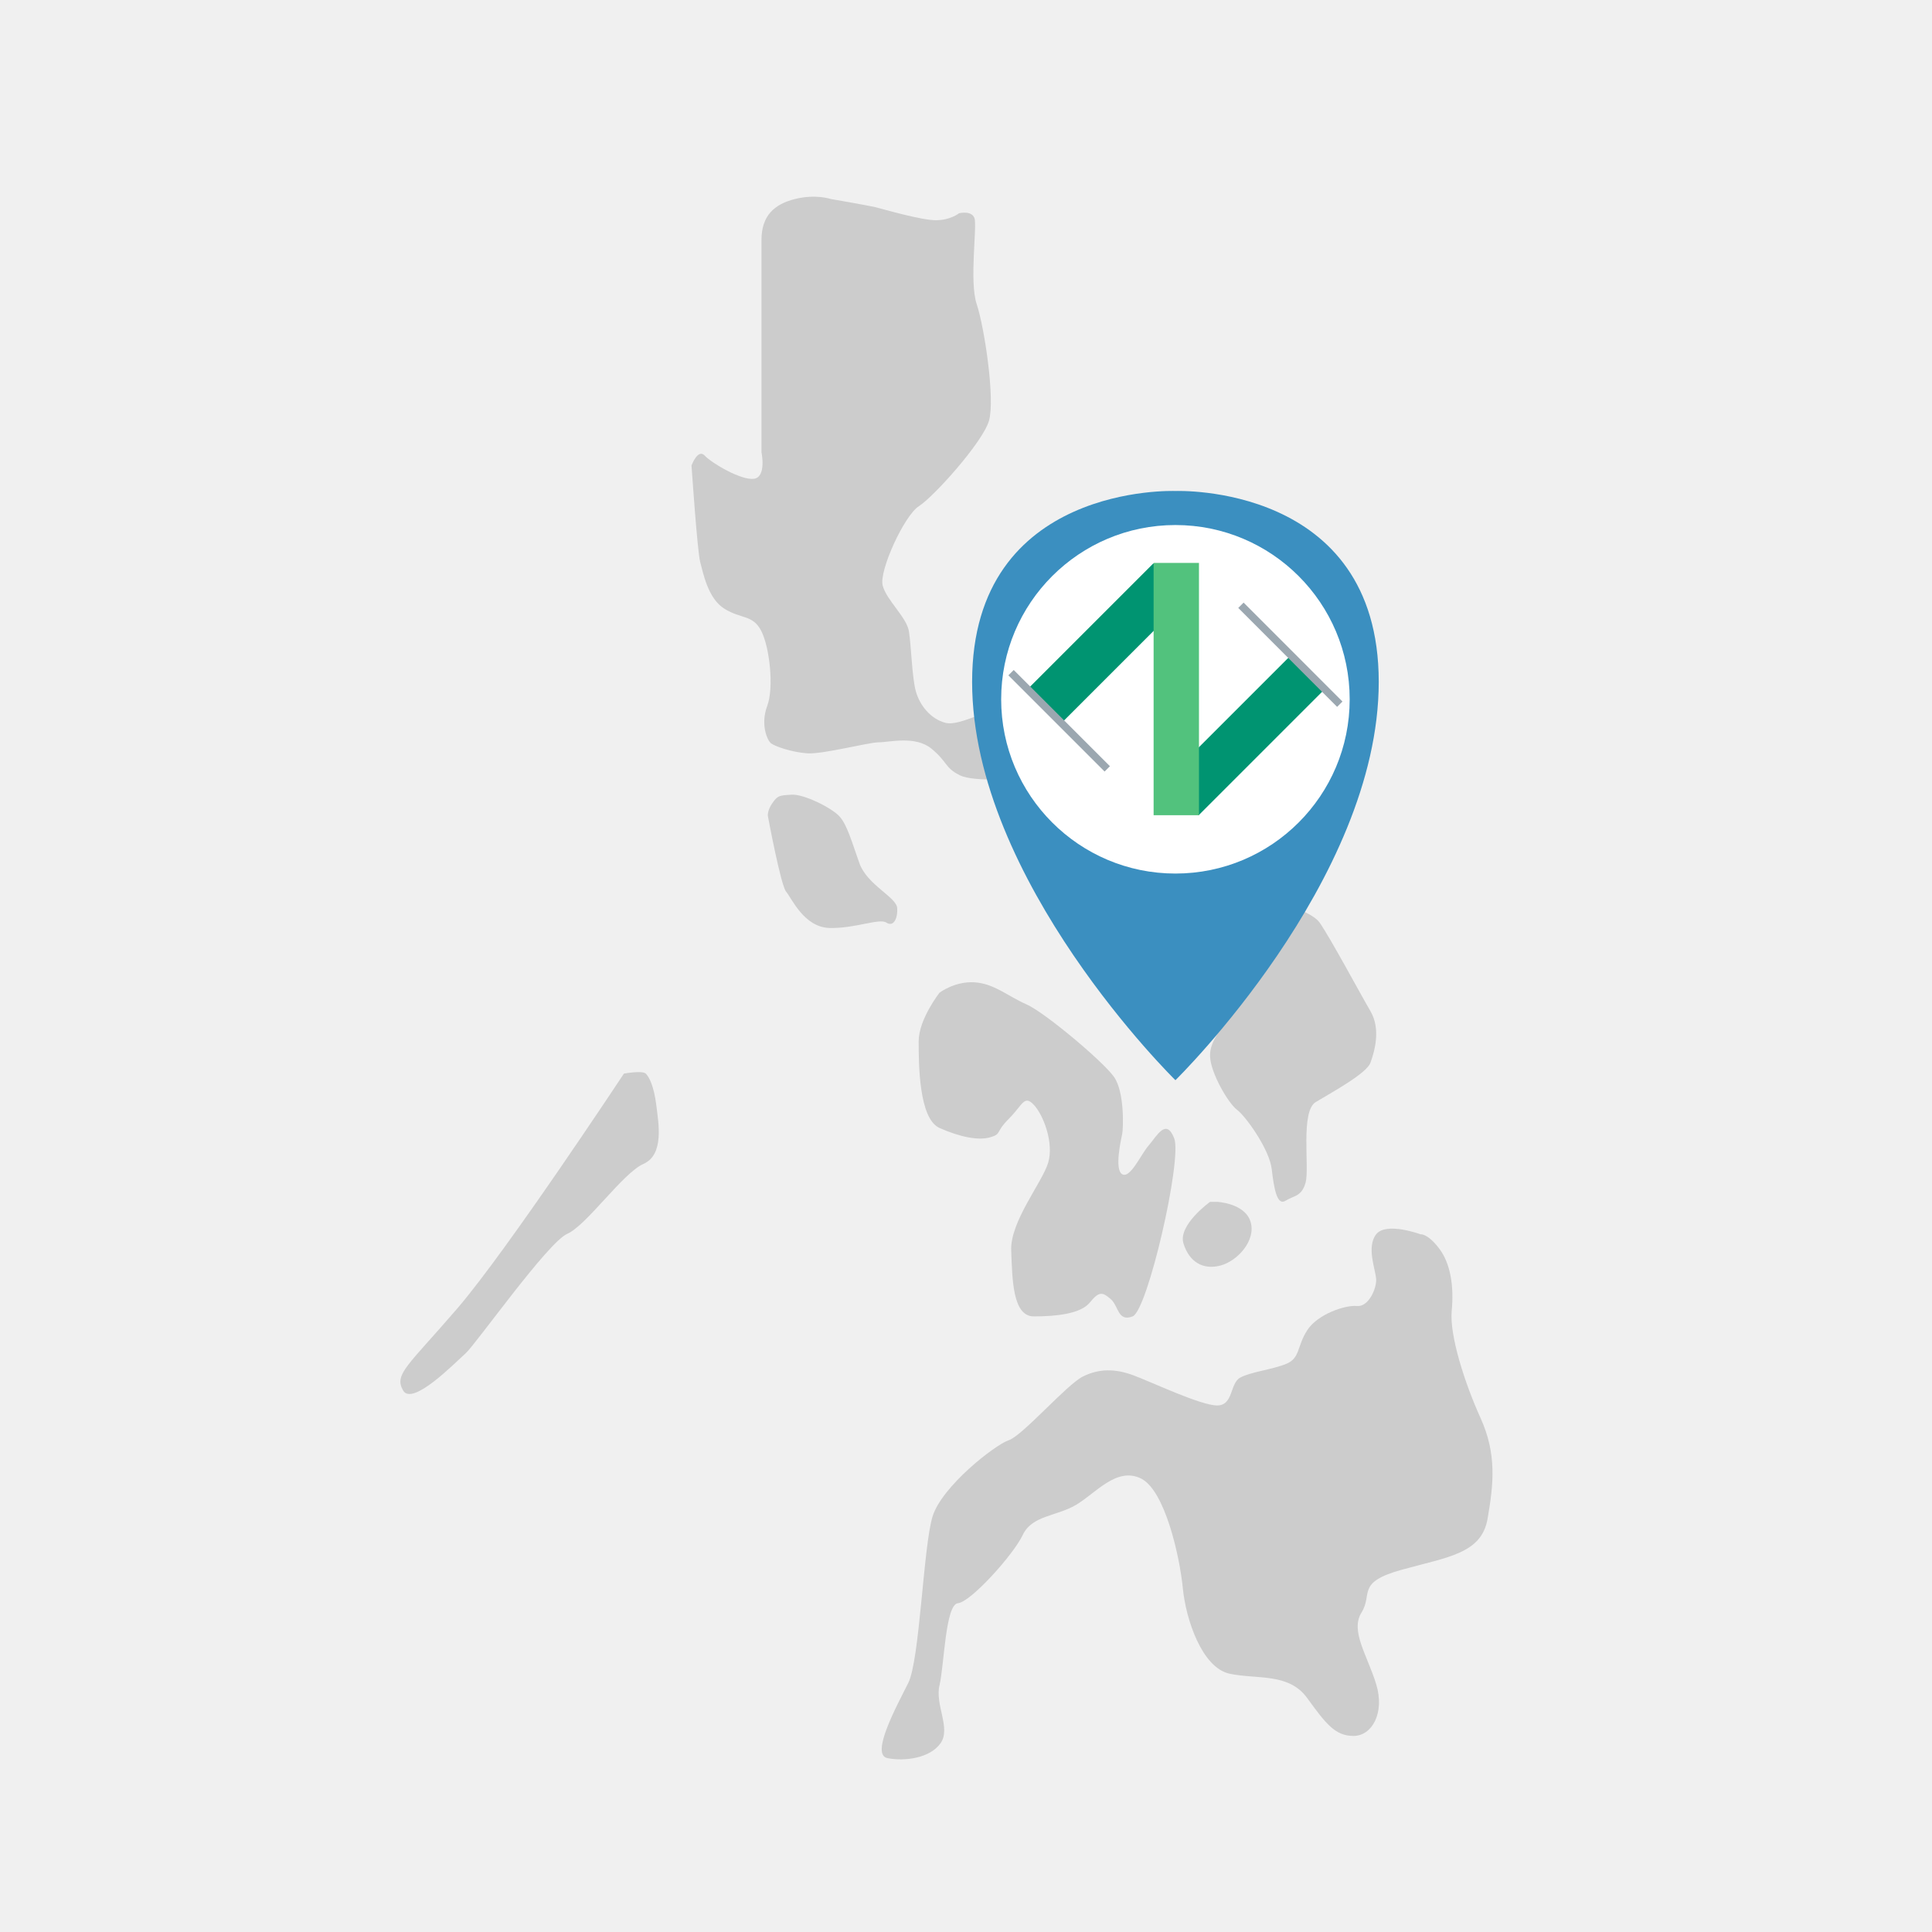
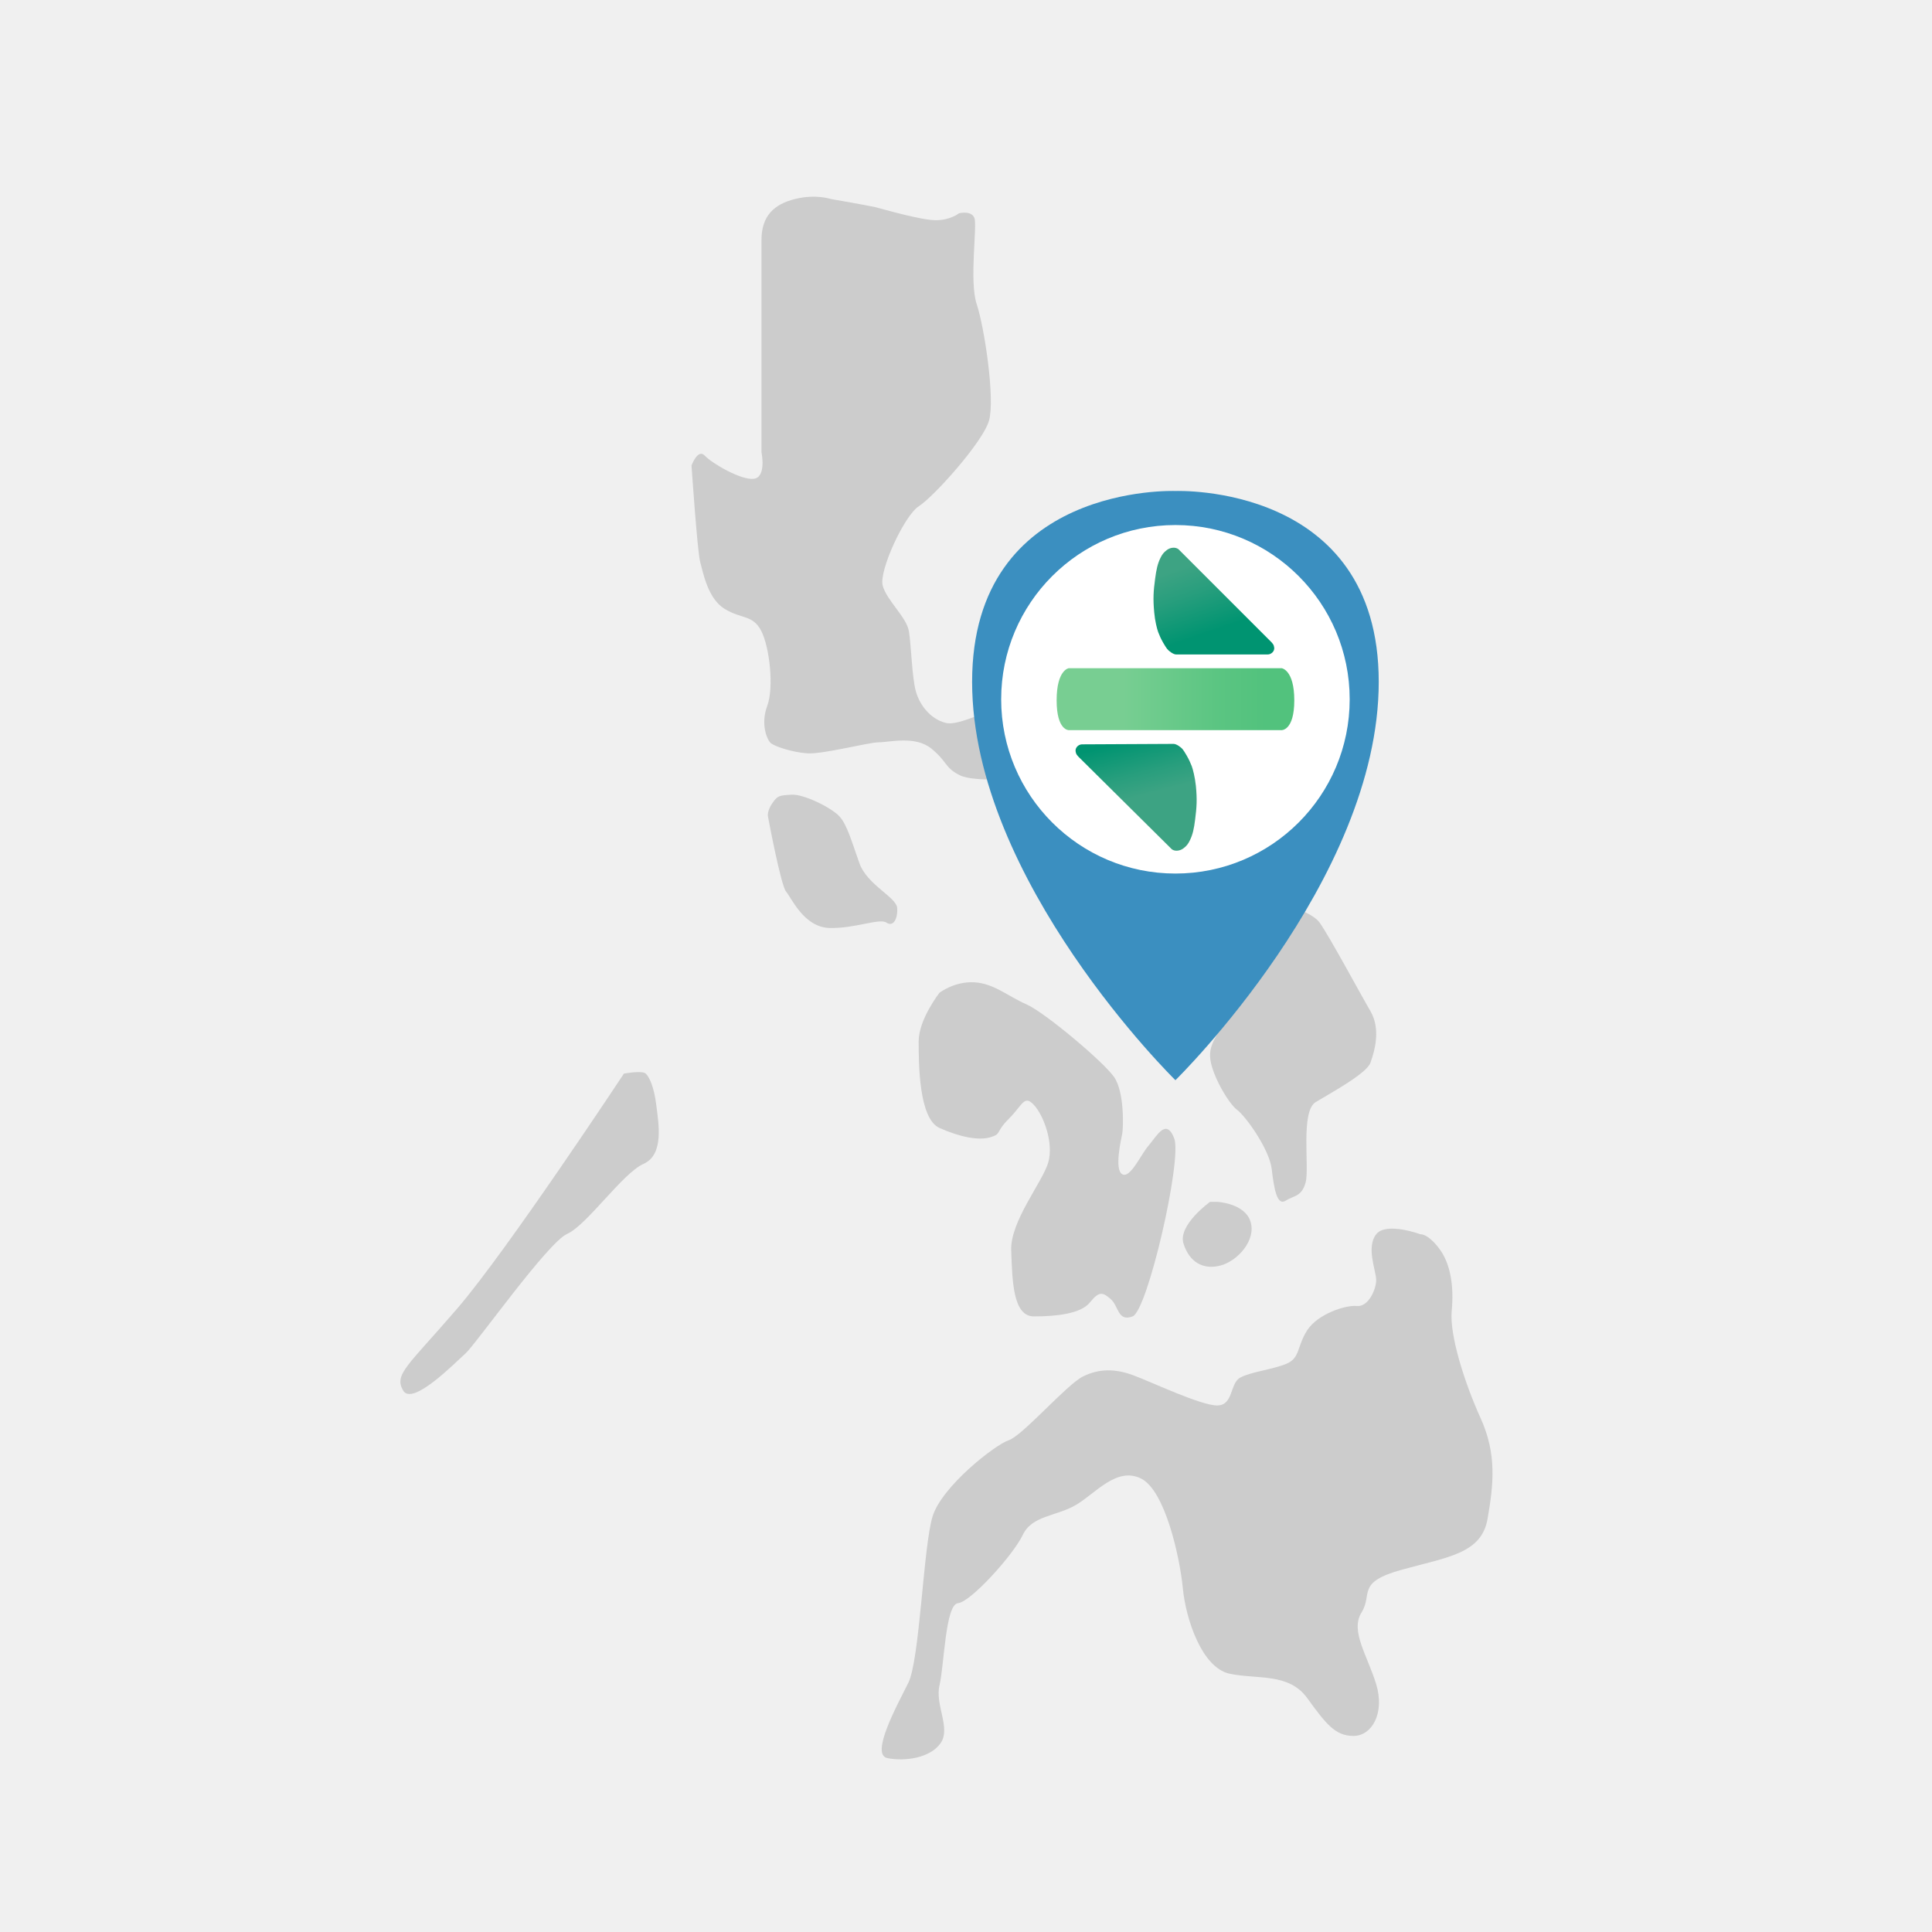
<svg xmlns="http://www.w3.org/2000/svg" version="1.1" id="Layer_1" x="0px" y="0px" viewBox="0 0 2560 2560" style="enable-background:new 0 0 2560 2560;" xml:space="preserve">
  <style type="text/css">
	.st0{fill:#CCCCCC;}
	.st1{fill:#3B8FC0;}
	.st2{fill:#FFFFFF;}
- 	.st3{fill:#009471;}
- 	.st4{fill:#52C27D;}
- 	.st5{fill:none;stroke:#9BA7B0;stroke-width:10;stroke-miterlimit:10;}
+ 	.st3{fill:none;stroke:#9BA7B0;stroke-width:10;stroke-miterlimit:10;}
+ 	.st4{fill:url(#SVGID_1_);}
+ 	.st5{fill:url(#SVGID_2_);}
+ 	.st6{fill:url(#SVGID_3_);}
</style>
  <path class="st0" d="M1100.9,263.7c0,0-19.9-6.9-47.5,0s-44.4,22.2-44.4,54.4s0,281.1,0,281.1s6.9,32.9-10,35.2  s-55.9-20.7-65.1-30.6c-9.2-10-17.6,13-17.6,13S924,731,927.8,744.7c3.8,13.8,10,48.3,32.2,62s37.5,7.7,48.6,29.1  c11.1,21.4,17.2,75.1,8,99.6c-9.2,24.5,0,46,5.4,49.8s26.8,11.5,47.5,13s81.2-14.6,95-14.6s48.3-9.2,69.7,8.4  c21.4,17.6,17.6,25.3,37.5,35.2c19.9,10,84.3,3.8,84.3,3.8s93.2,36,108.5,60.5s33.7,31.7,29.6,76.6s4.1,105.2,17.4,122.6  s9.2,12.3,27.6,6.1c18.4-6.1,34.7-13.3,53.1-10.2s37.8,28.6,33.7,53.1c-4.1,24.5-23.5,37.8-22.5,60.3s24.5,62.3,35.7,70.5  s42.9,52.1,46,78.6c3.1,26.6,7.1,49,18.4,41.9c11.2-7.1,21.4-5.1,26.6-24.5c5.1-19.4-7.1-94,13.3-106.2  c20.4-12.3,67.4-37.8,72.5-52.1c5.1-14.3,14.3-43.9,0-68.4s-53.1-97-67.4-117.4s-102.1-41.9-102.1-41.9s-49-23.5-55.1-37.8  s-3.1-33.7-14.3-57.2c-11.2-23.5-79.7-74.6-92.9-85.8c-13.3-11.2,2-21.4-26.6-36.8c-28.6-15.3-59.2-32.7-103.1-29.6  c-43.9,3.1-81.6,29.6-101.5,24.5c-20-5.1-34.3-23.5-39.4-41.9s-6.1-61.3-9.2-79.7s-29.6-40.9-34.7-60.3  c-5.1-19.4,28.6-92.9,48-105.2s84.8-84.8,92.9-113.4c8.2-28.6-6.1-123.6-16.3-154.2s1-104.2-3.1-114.4s-20.4-6.1-20.4-6.1  s-11.2,9.2-30.6,9.2s-68.4-14.3-80.7-17.4C1146.9,271.6,1100.9,263.7,1100.9,263.7z" />
  <path class="st0" d="M1017.5,1081.4c0,0,17.1,92.1,24.2,100.2c7.1,8.2,23.5,47,57.2,48s66.4-13.3,75.6-7.1  c9.2,6.1,15.3-5.1,14.3-19.4s-39.8-30.6-50-59.2s-16.3-51.1-26.6-62.3s-47-29.6-63.3-28.6s-18.4,1-25.5,11.2  S1017.5,1081.4,1017.5,1081.4z" />
  <path class="st0" d="M1244.9,1315.4c0,0-27.6,35.2-27.6,64.3c0,29.1,0,102.6,27.6,114.9s52.1,16.9,67.4,12.3s6.1-6.1,24.5-24.5  s20.2-32.2,33.1-18.4s26.7,50.6,19,76.6s-50.6,78.1-49,116.4c1.5,38.3,1.8,87.3,30,87.3s61.9-3.1,74.2-18.4  c12.3-15.3,16.9-13.8,27.6-4.6c10.7,9.2,9.2,30.6,29.1,23c19.9-7.7,65.9-208.3,55.1-235.9c-10.7-27.6-23-3.1-33.7,9.2  c-10.7,12.3-24.5,44.4-35.2,38.3s-1.5-46,0-53.6c1.5-7.7,3.1-55.1-10.7-75.1s-91.9-85.8-116.4-96.5s-42.9-27.6-68.9-29.1  C1264.8,1300.1,1244.9,1315.4,1244.9,1315.4z" />
  <path class="st0" d="M1603.4,1592.5c0,0-42.9,30.8-35.2,55.3s26,35.2,49,29.1s47.5-33.7,39.8-58.2s-44.2-26.2-44.2-26.2  L1603.4,1592.5L1603.4,1592.5z" />
  <path class="st0" d="M1882.2,1635.5c0,0-45.5-16.9-58.7,0c-13.3,16.9-0.5,47.5,0,59.8s-10.2,36.8-25.5,35.2  c-15.3-1.5-52.1,10.7-65.9,32.2s-9.2,36.8-27.6,44.4c-18.4,7.7-47.5,10.7-61.3,18.4s-8.7,36.8-30.4,36.8c-21.7,0-86-30.6-110.6-39.8  c-24.5-9.2-46-9.2-67.4,1.5s-79.7,78.1-98,84.3c-18.4,6.1-88.9,61.3-101.1,101.1c-12.3,39.8-16.9,190-32.2,220.6  c-15.3,30.6-50.6,95-27.6,99.6s56.7,0,70.5-19.9s-7.7-50.6-1.5-76.6s7.7-107.2,24.5-108.8c16.9-1.5,73.5-64.3,85.8-90.4  c12.3-26,44.4-24.5,70.5-39.8c26-15.3,53.6-50.6,85.8-35.2c32.2,15.3,51.8,104.2,55.8,145.5c4,41.4,25.4,105.7,62.2,113.4  c36.8,7.7,78.1-1.5,102.6,32.2s36.8,50.2,61.3,50.2s41.8-30.3,30.1-68.6c-11.7-38.3-34.7-70.5-19.4-95c15.3-24.5-7.7-39.8,53.6-56.7  c61.3-16.9,105.4-21.4,113.4-67.4c8-46,12.3-85.8-9.2-133.3s-41.4-110.3-38.3-142.5s-1.5-62.8-16.9-82.7  C1891.4,1634,1882.2,1635.5,1882.2,1635.5z" />
  <path class="st0" d="M826.7,1422.6c0,0-154.7,234.4-220.6,311s-84.3,87.3-72,108.8s68.9-36.8,82.7-49  c13.8-12.3,108.8-147,134.8-158.5s73.5-80.5,101.1-92.7c27.6-12.3,19.9-53.6,16.9-78.1c-3.1-24.5-9.2-36.8-13.8-41.4  C851.2,1418,826.7,1422.6,826.7,1422.6z" />
  <path class="st1" d="M1826.9,903.5c0-263.6-268.8-252.9-269.4-252.9l0,0c0,0-269.4-11-269.4,252.9c0,263.6,268.8,527.3,269.4,527.8  l0,0l0,0l0,0l0,0C1558.1,1430.8,1826.9,1167.1,1826.9,903.5z" />
  <circle class="st2" cx="1557.5" cy="926.6" r="230.9" />
-   <rect x="1349.2" y="820.7" transform="matrix(0.7071 -0.7071 0.7071 0.7071 -173.0407 1287.175)" class="st3" width="236.1" height="63.5" />
-   <rect x="1531.3" y="942.9" transform="matrix(0.7071 -0.7071 0.7071 0.7071 -206.1781 1451.453)" class="st3" width="235.3" height="63.5" />
-   <rect x="1528.6" y="745.9" class="st4" width="60.1" height="334.3" />
-   <line class="st5" x1="1467.2" y1="1018.8" x2="1339.7" y2="891.3" />
-   <line class="st5" x1="1775.3" y1="933.1" x2="1644.3" y2="802" />
+   <path class="st3" d="M1339.7,891.3" />
+   <path class="st3" d="M1467.2,1018.8" />
+   <path class="st3" d="M1644.3,802" />
+   <path class="st3" d="M1775.3,933.1" />
+   <linearGradient id="SVGID_1_" gradientUnits="userSpaceOnUse" x1="1607.612" y1="836.27" x2="1577.316" y2="748.221">
+     <stop offset="0" style="stop-color:#009471" />
+     <stop offset="0.605" style="stop-color:#289E7D" />
+     <stop offset="1" style="stop-color:#3DA383" />
+   </linearGradient>
+   <path class="st4" d="M1561.5,727.7c42.2,42.2,81.1,81.1,123.4,123.4c1.6,2.1,3,2.9,3.5,7.1c0.6,4.9-4.1,9-8.6,9  c-39.5,0-80.7,0-121.3,0c-3.9,0-10-4.7-12.1-7.5c-1.4-1.9-2.3-3.2-5.1-8c-3.1-5.4-5-9.8-6.6-14c-1.6-4.3-4.3-14.8-5.3-26.2  c-1.7-18.4-1-28.2,1.2-44.7c1.6-12.1,3.3-19.7,6.8-27c2.5-5.3,4.7-7.9,8.5-10.8C1550.4,725.4,1557.3,724.5,1561.5,727.7z" />
+   <linearGradient id="SVGID_2_" gradientUnits="userSpaceOnUse" x1="1495.955" y1="981.304" x2="1514.89" y2="1054.206">
+     <stop offset="0" style="stop-color:#009471" />
+     <stop offset="0.605" style="stop-color:#289E7D" />
+     <stop offset="1" style="stop-color:#3DA383" />
+   </linearGradient>
+   <path class="st5" d="M1552.7,1125.3c-42.4-42-81.5-80.8-123.9-122.8c-1.6-2.1-3.1-2.9-3.6-7.1c-0.6-4.9,4-9.1,8.6-9.1  c39.5-0.2,80.7-0.4,121.3-0.6c3.9,0,10.1,4.6,12.2,7.4c1.4,1.9,2.3,3.2,5.1,8c3.1,5.3,5,9.8,6.7,14c1.6,4.3,4.3,14.8,5.5,26.2  c1.8,18.4,1.1,28.2-1,44.7c-1.5,12.2-3.2,19.7-6.7,27c-2.5,5.3-4.6,7.9-8.4,10.8C1563.8,1127.6,1556.9,1128.5,1552.7,1125.3z" />
+   <linearGradient id="SVGID_3_" gradientUnits="userSpaceOnUse" x1="1438.866" y1="926.491" x2="1677.083" y2="926.491">
+     <stop offset="0.211" style="stop-color:#78CE92" />
+     <stop offset="0.277" style="stop-color:#74CD90" />
+     <stop offset="0.726" style="stop-color:#5BC582" />
+     <stop offset="1" style="stop-color:#52C27D" />
+   </linearGradient>
+   <path class="st6" d="M1715,928c0,40.6-17.1,39.5-17.1,39.5h-281.4c0,0-16.4,1-16.4-39.5c0-40.6,16.1-42.6,16.1-42.6h282.1  C1698.3,885.4,1715,887.5,1715,928z" />
</svg>
